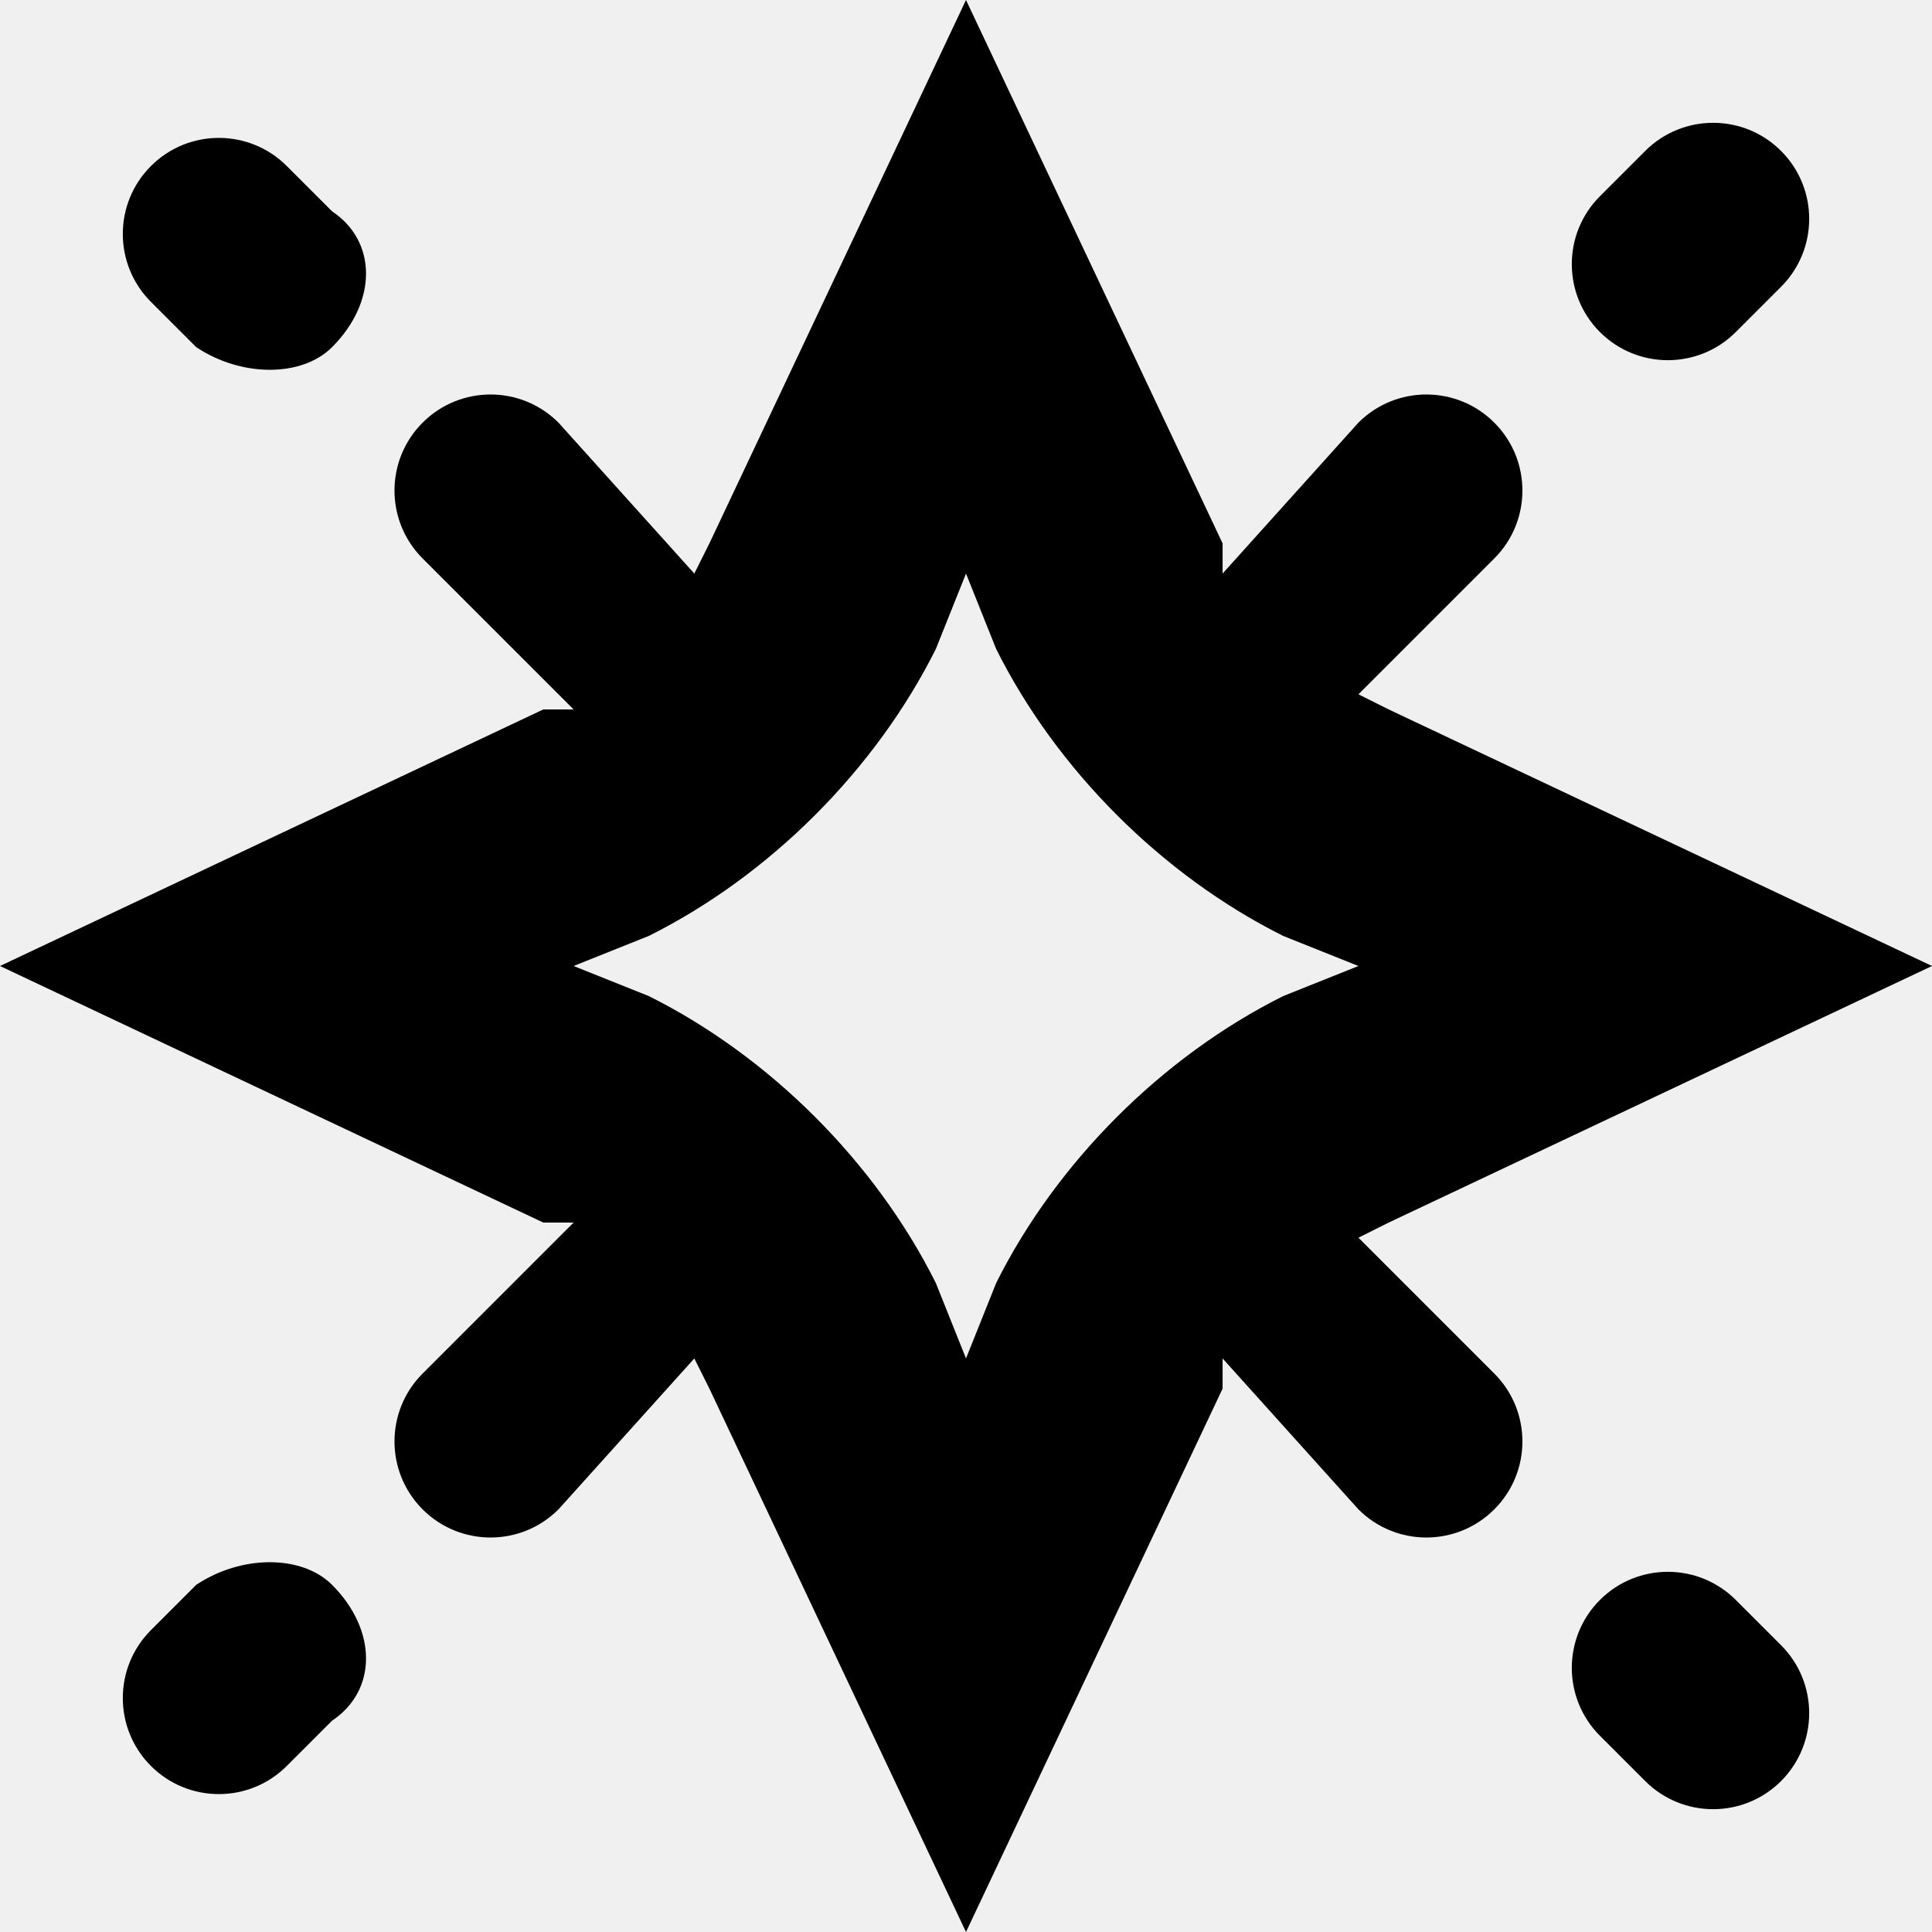
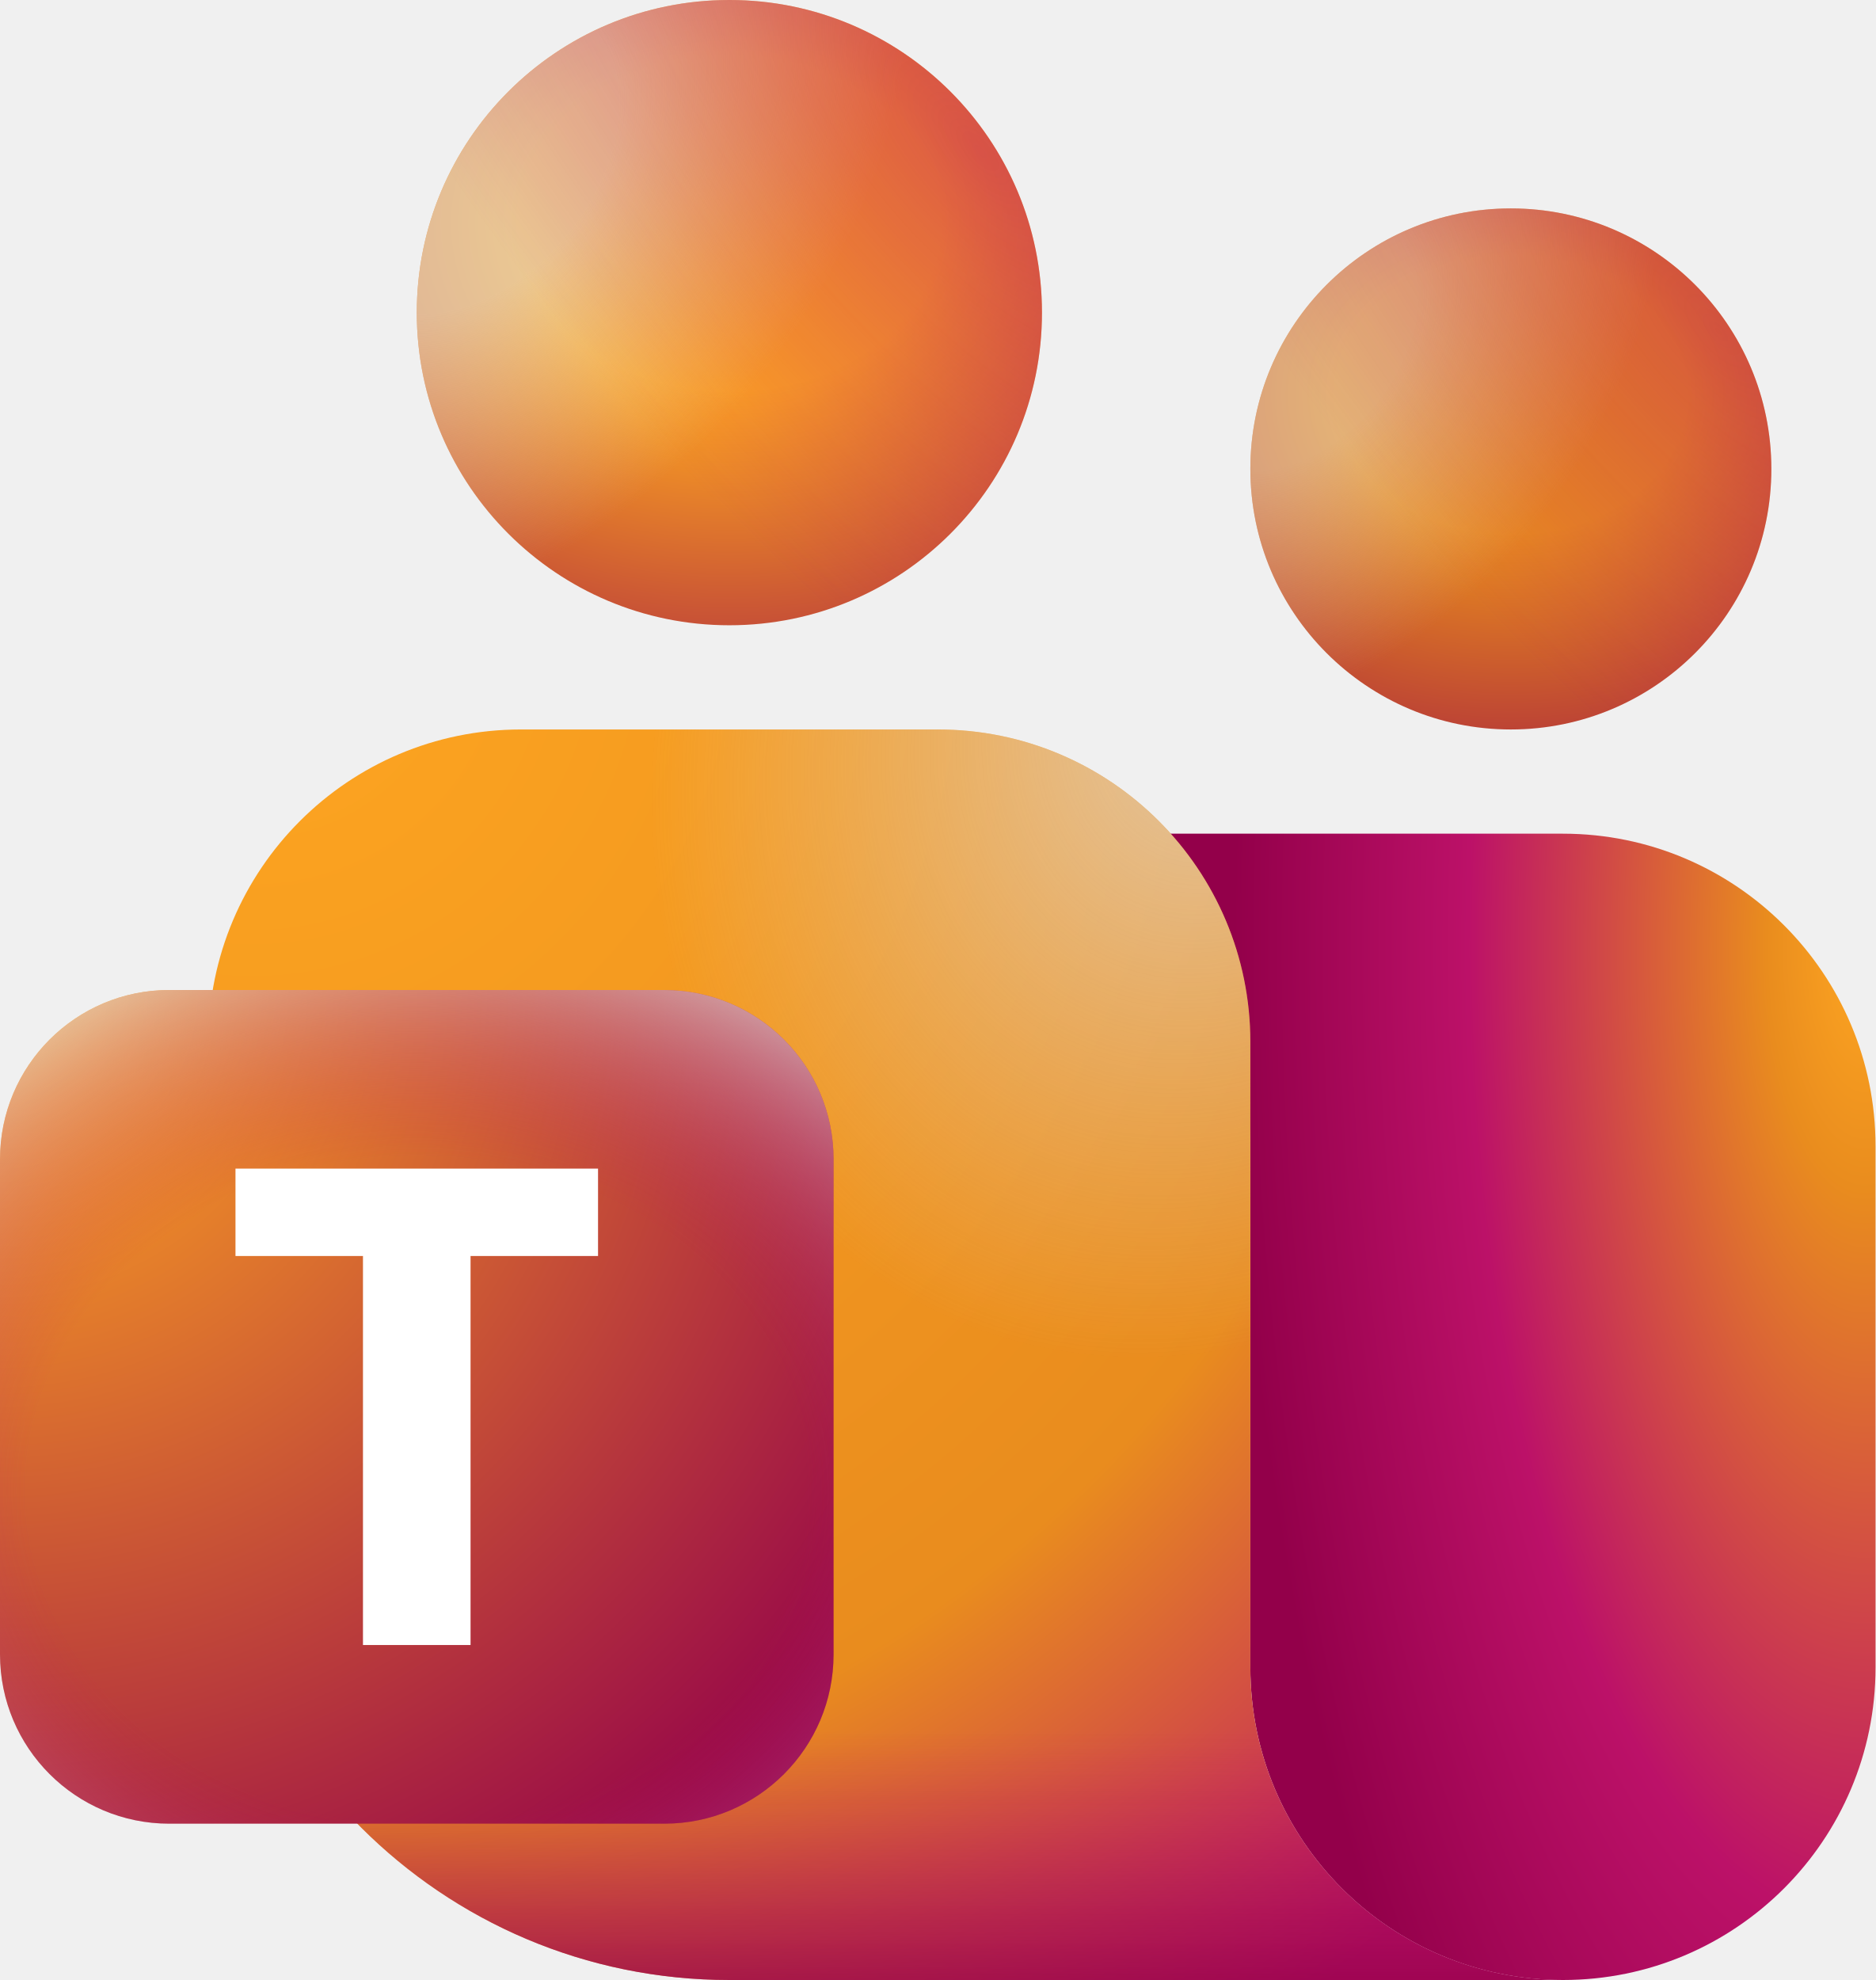
- <svg xmlns="http://www.w3.org/2000/svg" viewBox="0 0 128 128">
-   <path fill-rule="evenodd" d="M81 36 64 0 47 36l-1 2-9-10a6 6 0 0 0-9 9l10 10h-2L0 64l36 17h2L28 91a6 6 0 1 0 9 9l9-10 1 2 17 36 17-36v-2l9 10a6 6 0 1 0 9-9l-9-9 2-1 36-17-36-17-2-1 9-9a6 6 0 1 0-9-9l-9 10v-2Zm-17 2-2 5c-4 8-11 15-19 19l-5 2 5 2c8 4 15 11 19 19l2 5 2-5c4-8 11-15 19-19l5-2-5-2c-8-4-15-11-19-19l-2-5Z" clip-rule="evenodd" />
-   <path d="M118 19a6 6 0 0 0-9-9l-3 3a6 6 0 1 0 9 9l3-3Zm-96 4c-2 2-6 2-9 0l-3-3a6 6 0 1 1 9-9l3 3c3 2 3 6 0 9Zm0 82c-2-2-6-2-9 0l-3 3a6 6 0 1 0 9 9l3-3c3-2 3-6 0-9Zm96 4a6 6 0 0 1-9 9l-3-3a6 6 0 1 1 9-9l3 3Z" />
-   <style>path{fill:#000}@media (prefers-color-scheme:dark){path{fill:#fff}}</style>
+ <svg xmlns="http://www.w3.org/2000/svg" fill="none" viewBox="4 4 36 38">
+   <path fill="url(#a)" d="M22 20h12c3.314 0 6 2.686 6 6v10c0 3.314-2.686 6-6 6s-6-2.686-6-6V26c0-3.314-2.686-6-6-6" />
+   <path fill="url(#b)" d="M8 24c0-3.314 2.686-6 6-6h8c3.314 0 6 2.686 6 6v12c0 3.314 2.686 6 6 6l-16-0c-5.523 0-10-4.477-10-10z" />
+   <path fill="url(#c)" fill-opacity=".7" d="M8 24c0-3.314 2.686-6 6-6h8c3.314 0 6 2.686 6 6v12c0 3.314 2.686 6 6 6l-16-0c-5.523 0-10-4.477-10-10z" />
+   <path fill="url(#d)" fill-opacity=".7" d="M8 24c0-3.314 2.686-6 6-6h8c3.314 0 6 2.686 6 6v12c0 3.314 2.686 6 6 6l-16-0c-5.523 0-10-4.477-10-10z" />
+   <path fill="url(#e)" d="M33 18c2.761 0 5-2.239 5-5s-2.239-5-5-5-5 2.239-5 5 2.239 5 5 5" />
+   <path fill="url(#f)" fill-opacity=".46" d="M33 18c2.761 0 5-2.239 5-5s-2.239-5-5-5-5 2.239-5 5 2.239 5 5 5" />
+   <path fill="url(#g)" fill-opacity=".4" d="M33 18c2.761 0 5-2.239 5-5s-2.239-5-5-5-5 2.239-5 5 2.239 5 5 5" />
+   <path fill="url(#h)" d="M18 16c3.314 0 6-2.686 6-6 0-3.314-2.686-6-6-6s-6 2.686-6 6c0 3.314 2.686 6 6 6" />
+   <path fill="url(#i)" fill-opacity=".6" d="M18 16c3.314 0 6-2.686 6-6 0-3.314-2.686-6-6-6s-6 2.686-6 6c0 3.314 2.686 6 6 6" />
+   <path fill="url(#j)" fill-opacity=".5" d="M18 16c3.314 0 6-2.686 6-6 0-3.314-2.686-6-6-6s-6 2.686-6 6c0 3.314 2.686 6 6 6" />
+   <rect width="16" height="16" x="4" y="23" fill="url(#k)" rx="3.25" />
+   <rect width="16" height="16" x="4" y="23" fill="url(#l)" fill-opacity=".7" rx="3.25" />
+   <path fill="#fff" d="M15.479 28.105h-2.447v7.466h-2.065v-7.466H8.52v-1.677h6.959z" />
+   <defs>
+     <radialGradient id="a" cx="0" cy="0" r="1" gradientTransform="matrix(13.4784 0 0 33.2694 39.7967 22.1739)" gradientUnits="userSpaceOnUse">
+       <stop stop-color="#fea621" />
+       <stop offset=".14" stop-color="#e98c1e" />
+       <stop offset=".565" stop-color="#bc1168" />
+       <stop offset=".9" stop-color="#93004a" />
+     </radialGradient>
+     <radialGradient id="b" cx="0" cy="0" r="1" gradientTransform="rotate(68.1539 -7.715661 14.71356)scale(32.752 33.1231)" gradientUnits="userSpaceOnUse">
+       <stop stop-color="#fea621" />
+       <stop offset=".69" stop-color="#e98c1e" />
+       <stop offset="1" stop-color="#bc1168" />
+     </radialGradient>
+     <radialGradient id="d" cx="0" cy="0" r="1" gradientTransform="rotate(113.326 8.092853 17.64475)scale(19.2186 15.4273)" gradientUnits="userSpaceOnUse">
+       <stop stop-color="#dedede" />
+       <stop offset=".687" stop-color="#dedede" stop-opacity="0" />
+     </radialGradient>
+     <radialGradient id="e" cx="0" cy="0" r="1" gradientTransform="matrix(0 -10 12.6216 0 32.9999 11.5714)" gradientUnits="userSpaceOnUse">
+       <stop offset=".268" stop-color="#e98c1e" />
+       <stop offset="1" stop-color="#93004a" />
+     </radialGradient>
+     <radialGradient id="f" cx="0" cy="0" r="1" gradientTransform="rotate(40.0516 -.03068196 44.87291)scale(7.14629 10.3363)" gradientUnits="userSpaceOnUse">
+       <stop offset=".271" stop-color="#dedede" />
+       <stop offset=".813" stop-color="#dedede" stop-opacity="0" />
+     </radialGradient>
+     <radialGradient id="g" cx="0" cy="0" r="1" gradientTransform="rotate(-41.6581 32.118 -43.41948)scale(8.51275 20.8824)" gradientUnits="userSpaceOnUse">
+       <stop stop-color="#bc1168" />
+       <stop offset=".816" stop-color="#bc1168" stop-opacity="0" />
+     </radialGradient>
+     <radialGradient id="h" cx="0" cy="0" r="1" gradientTransform="matrix(0 -12 15.146 0 17.9999 8.28571)" gradientUnits="userSpaceOnUse">
+       <stop offset=".268" stop-color="#fea621" />
+       <stop offset="1" stop-color="#93004a" />
+     </radialGradient>
+     <radialGradient id="i" cx="0" cy="0" r="1" gradientTransform="rotate(40.0516 -3.154651 21.41641)scale(8.57554 12.4035)" gradientUnits="userSpaceOnUse">
+       <stop offset=".271" stop-color="#dedede" />
+       <stop offset=".813" stop-color="#dedede" stop-opacity="0" />
+     </radialGradient>
+     <radialGradient id="j" cx="0" cy="0" r="1" gradientTransform="rotate(-41.6581 20.3818 -26.51566)scale(10.2153 25.0589)" gradientUnits="userSpaceOnUse">
+       <stop stop-color="#bc1168" />
+       <stop offset=".816" stop-color="#bc1168" stop-opacity="0" />
+     </radialGradient>
+     <radialGradient id="k" cx="0" cy="0" r="1" gradientTransform="rotate(45 -25.76346 16.32843)scale(22.6274)" gradientUnits="userSpaceOnUse">
+       <stop offset=".047" stop-color="#fea621" />
+       <stop offset=".947" stop-color="#93004a" />
+     </radialGradient>
+     <radialGradient id="l" cx="0" cy="0" r="1" gradientTransform="matrix(0 11.2 -13.0702 0 12 32.6)" gradientUnits="userSpaceOnUse">
+       <stop offset=".571" stop-color="#bc1168" stop-opacity="0" />
+       <stop offset="1" stop-color="#dedede" />
+     </radialGradient>
+     <linearGradient id="c" x1="20.594" x2="20.594" y1="18" y2="42" gradientUnits="userSpaceOnUse">
+       <stop offset=".801" stop-color="#bc1168" stop-opacity="0" />
+       <stop offset="1" stop-color="#93004a" />
+     </linearGradient>
+   </defs>
</svg>
